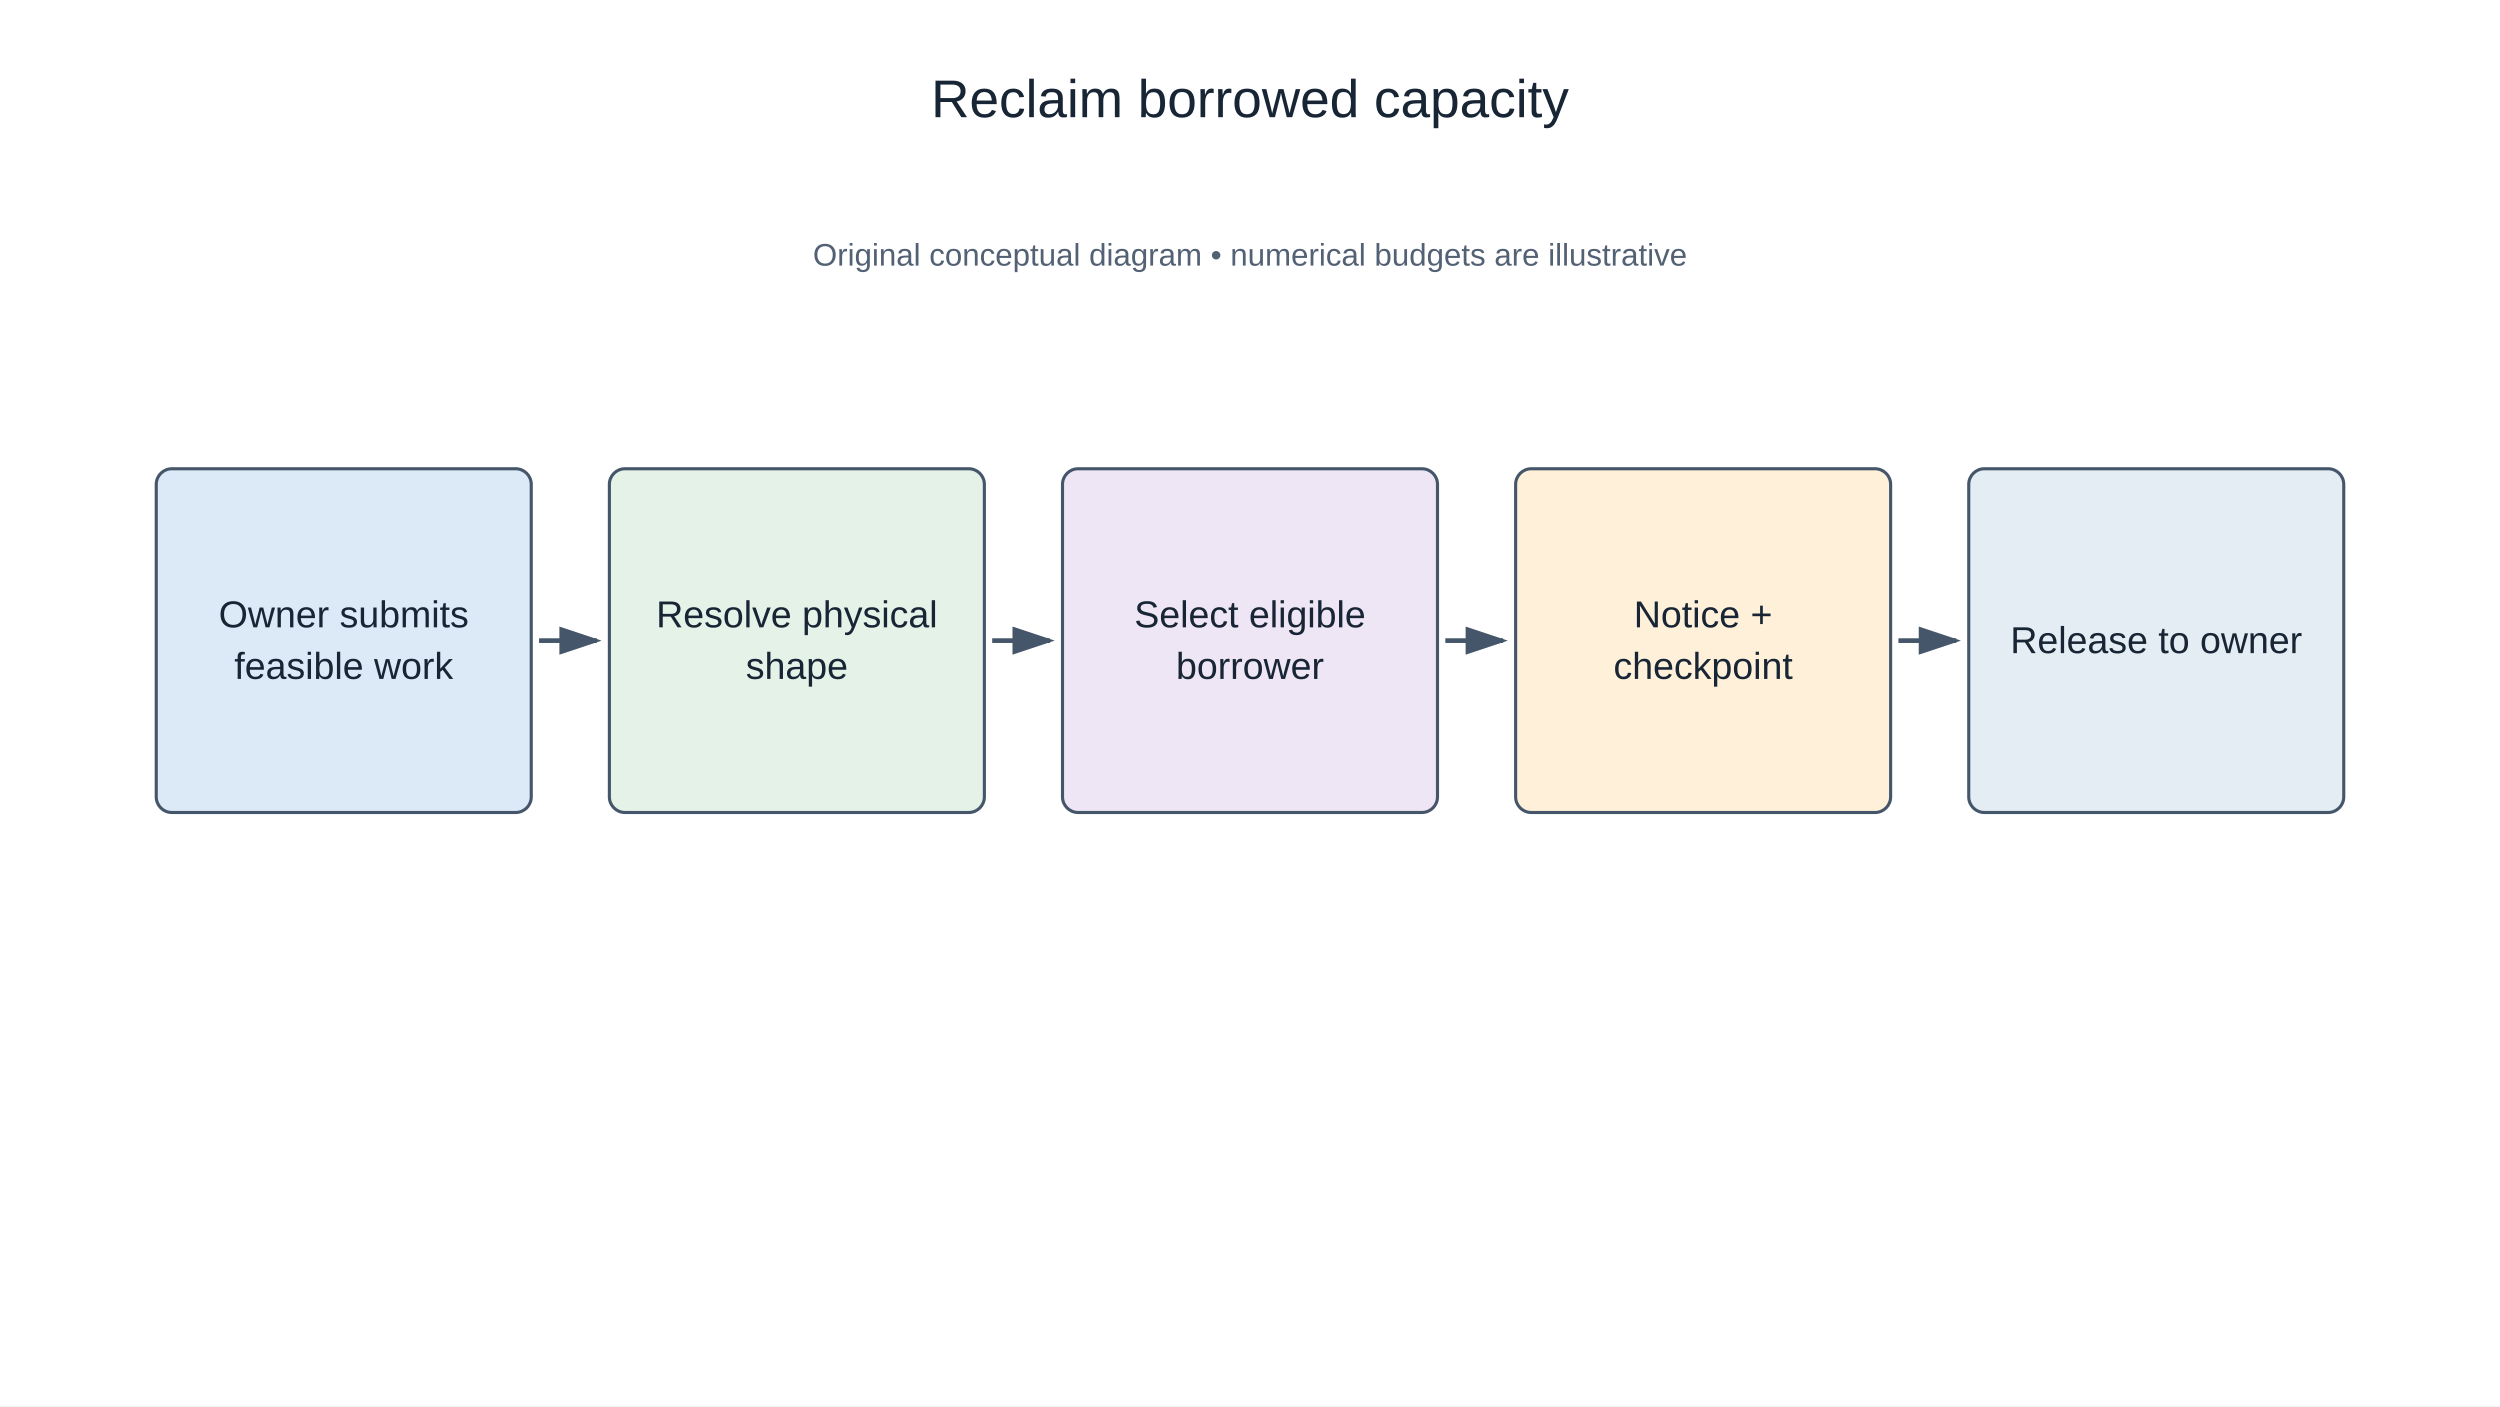
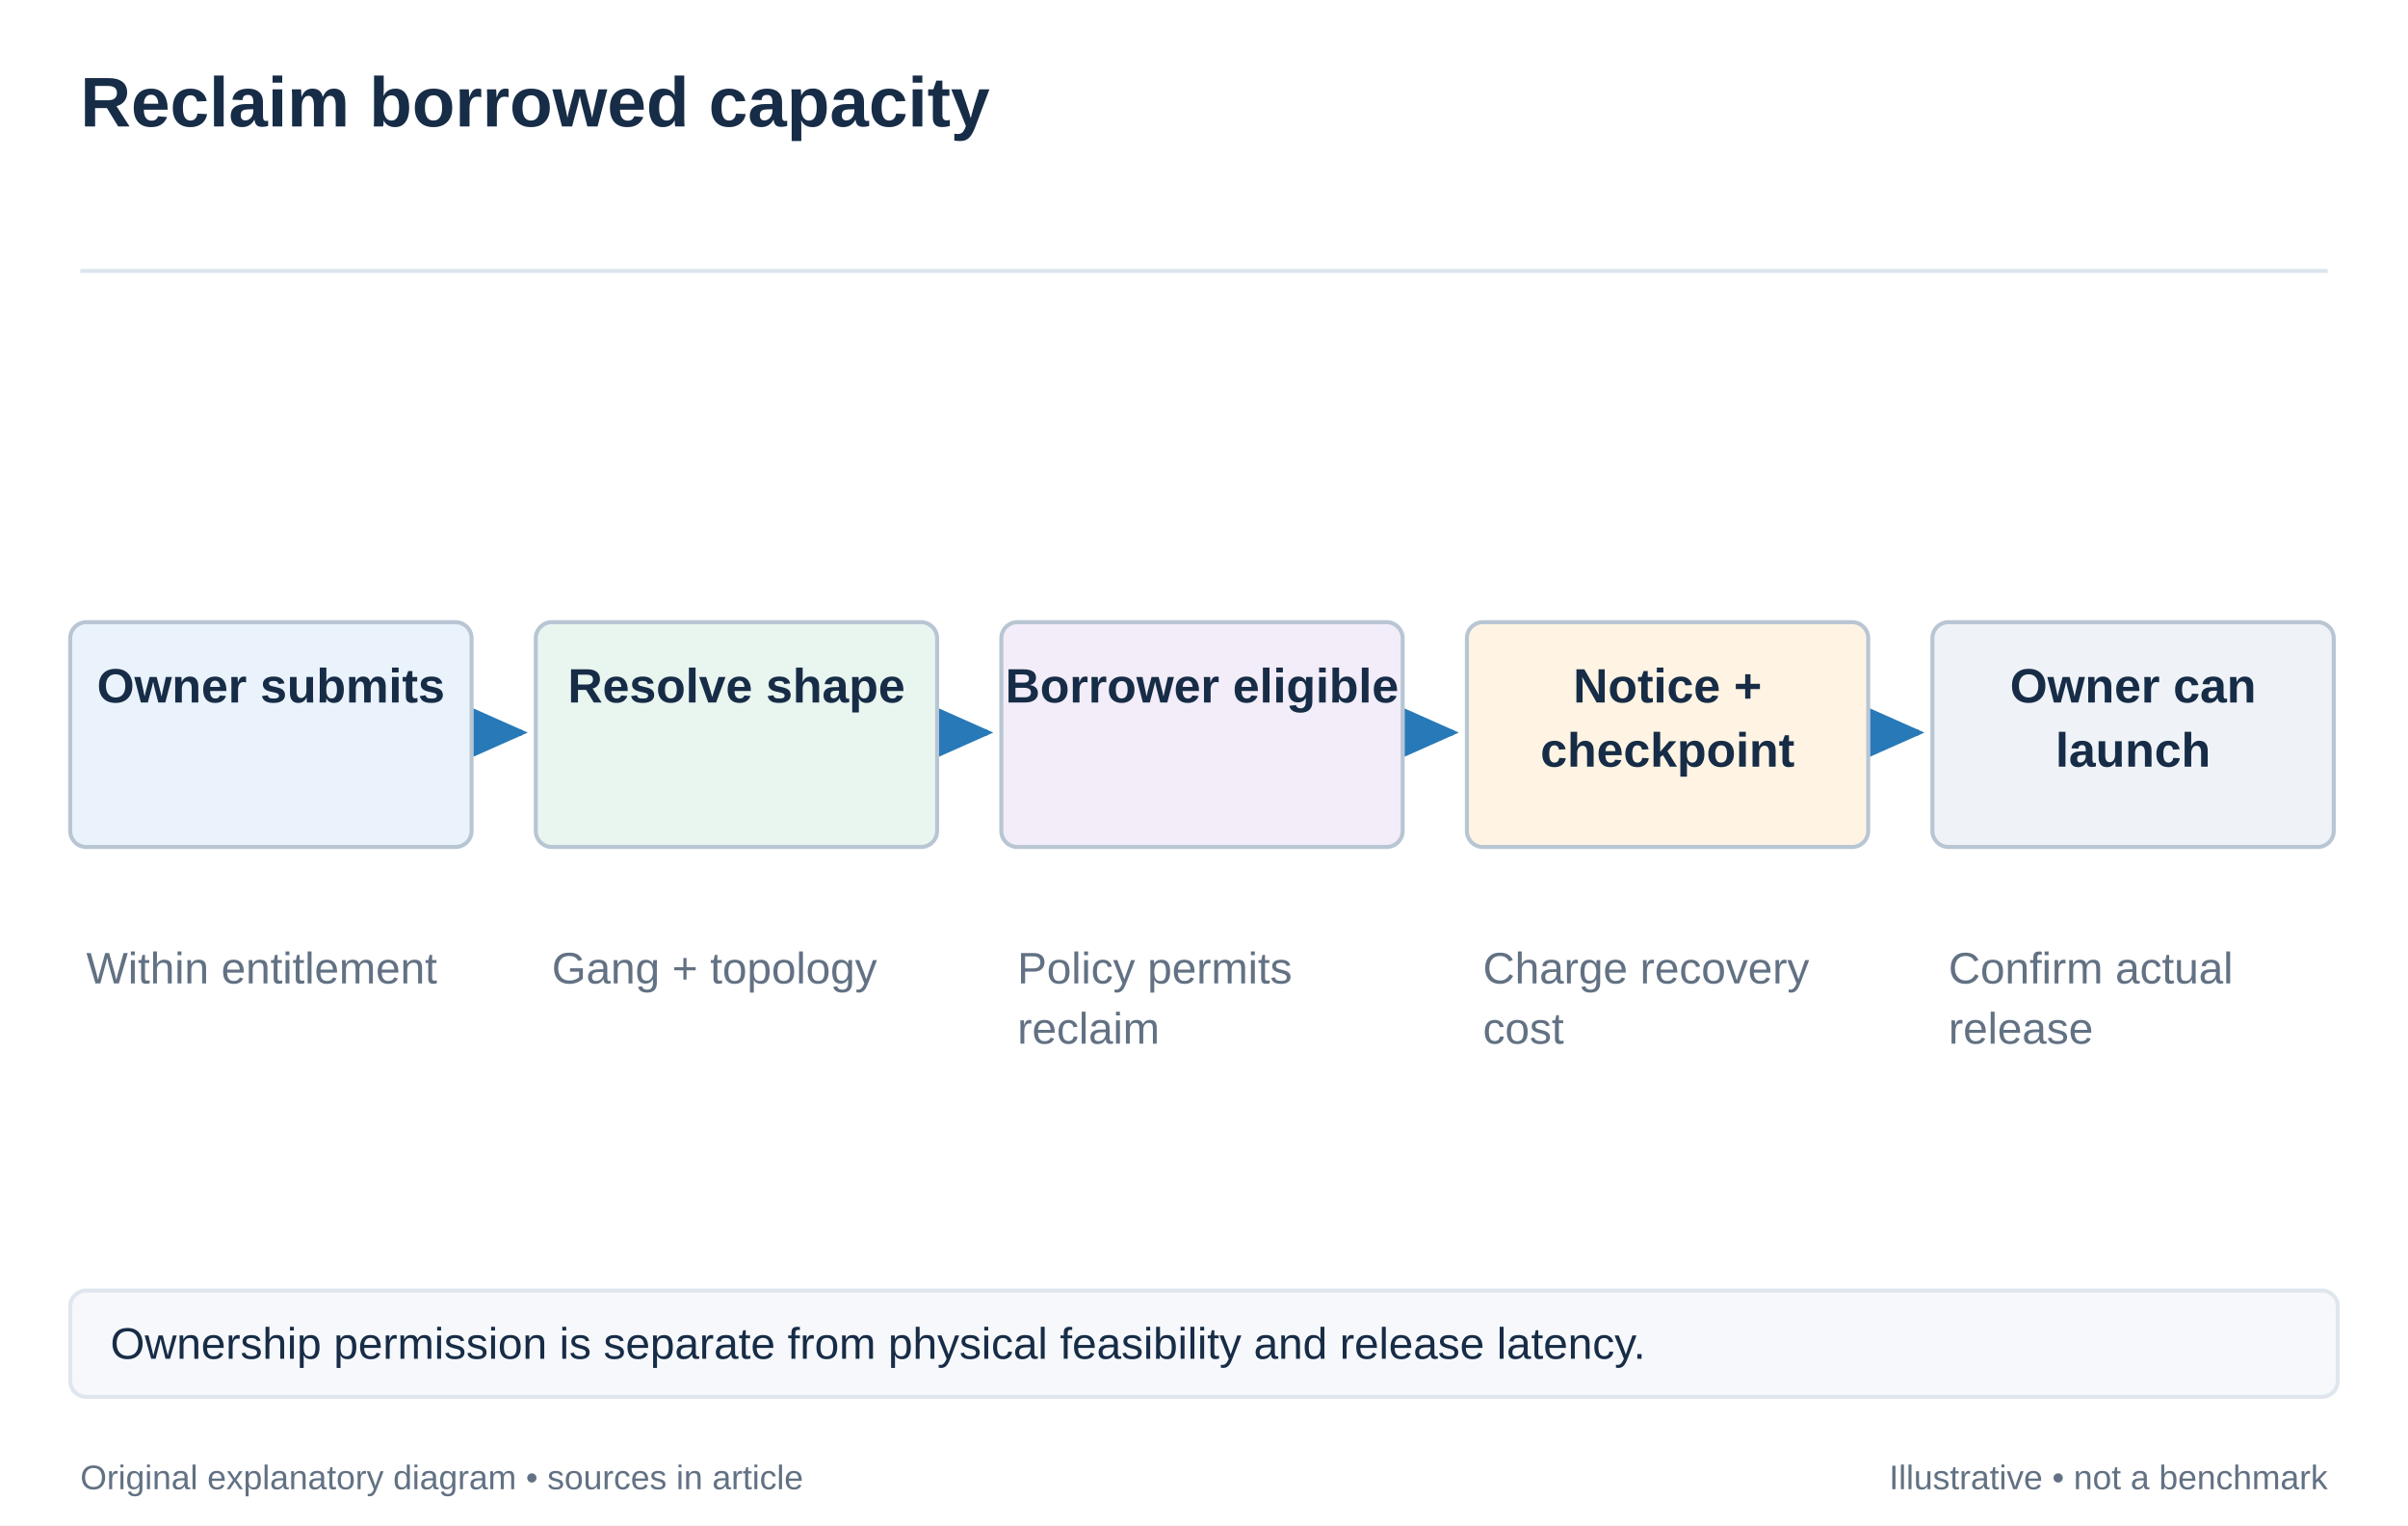
- <svg xmlns="http://www.w3.org/2000/svg" width="1600" height="900" viewBox="0 0 1600 900">
+ <svg xmlns="http://www.w3.org/2000/svg" width="1200" height="760" viewBox="0 0 1200 760">
  <defs>
-     <marker id="a" markerWidth="10" markerHeight="10" refX="8" refY="3" orient="auto">
-       <path d="M0,0 L0,6 L9,3 z" fill="#46566a" />
+     <marker id="a" markerWidth="9" markerHeight="9" refX="8" refY="4" orient="auto-start-reverse">
+       <path d="M0,0 L0,8 L9,4 Z" fill="context-stroke" />
+     </marker>
+     <marker id="a2779b8" markerWidth="9" markerHeight="9" refX="8" refY="4" orient="auto-start-reverse">
+       <path d="M0,0 L0,8 L9,4 Z" fill="#2779b8" />
+     </marker>
+     <marker id="a207b67" markerWidth="9" markerHeight="9" refX="8" refY="4" orient="auto-start-reverse">
+       <path d="M0,0 L0,8 L9,4 Z" fill="#207b67" />
+     </marker>
+     <marker id="a7750a3" markerWidth="9" markerHeight="9" refX="8" refY="4" orient="auto-start-reverse">
+       <path d="M0,0 L0,8 L9,4 Z" fill="#7750a3" />
+     </marker>
+     <marker id="ab16e17" markerWidth="9" markerHeight="9" refX="8" refY="4" orient="auto-start-reverse">
+       <path d="M0,0 L0,8 L9,4 Z" fill="#b16e17" />
+     </marker>
+     <marker id="ab34444" markerWidth="9" markerHeight="9" refX="8" refY="4" orient="auto-start-reverse">
+       <path d="M0,0 L0,8 L9,4 Z" fill="#b34444" />
+     </marker>
+     <marker id="a627183" markerWidth="9" markerHeight="9" refX="8" refY="4" orient="auto-start-reverse">
+       <path d="M0,0 L0,8 L9,4 Z" fill="#627183" />
    </marker>
  </defs>
-   <rect width="1600" height="900" fill="white" />
+   <rect width="1200" height="760" fill="white" />
  <g font-family="Arial, sans-serif">
-     <text x="800" y="75" font-size="34" text-anchor="middle" fill="#182535">Reclaim borrowed capacity</text>
-     <text x="800" y="170" font-size="20" text-anchor="middle" fill="#536174">Original conceptual diagram • numerical budgets are illustrative</text>
-     <rect x="100.0" y="300" width="240" height="220" rx="10" fill="#dceaf8" stroke="#46566a" stroke-width="2" />
-     <text x="220.0" y="401.5" font-size="24" text-anchor="middle" fill="#182535">Owner submits</text>
-     <text x="220.0" y="434.5" font-size="24" text-anchor="middle" fill="#182535">feasible work</text>
-     <rect x="390.0" y="300" width="240" height="220" rx="10" fill="#e4f2e8" stroke="#46566a" stroke-width="2" />
-     <text x="510.0" y="401.5" font-size="24" text-anchor="middle" fill="#182535">Resolve physical</text>
-     <text x="510.0" y="434.5" font-size="24" text-anchor="middle" fill="#182535">shape</text>
-     <path d="M345.0,410 L382.0,410" stroke="#46566a" fill="none" stroke-width="3" marker-end="url(#a)" />
-     <rect x="680.0" y="300" width="240" height="220" rx="10" fill="#eee5f5" stroke="#46566a" stroke-width="2" />
-     <text x="800.0" y="401.5" font-size="24" text-anchor="middle" fill="#182535">Select eligible</text>
-     <text x="800.0" y="434.5" font-size="24" text-anchor="middle" fill="#182535">borrower</text>
-     <path d="M635.0,410 L672.0,410" stroke="#46566a" fill="none" stroke-width="3" marker-end="url(#a)" />
-     <rect x="970.0" y="300" width="240" height="220" rx="10" fill="#fff0d9" stroke="#46566a" stroke-width="2" />
-     <text x="1090.0" y="401.5" font-size="24" text-anchor="middle" fill="#182535">Notice +</text>
-     <text x="1090.0" y="434.5" font-size="24" text-anchor="middle" fill="#182535">checkpoint</text>
-     <path d="M925.0,410 L962.0,410" stroke="#46566a" fill="none" stroke-width="3" marker-end="url(#a)" />
-     <rect x="1260.0" y="300" width="240" height="220" rx="10" fill="#e3edf3" stroke="#46566a" stroke-width="2" />
-     <text x="1380.0" y="418.0" font-size="24" text-anchor="middle" fill="#182535">Release to owner</text>
-     <path d="M1215.0,410 L1252.0,410" stroke="#46566a" fill="none" stroke-width="3" marker-end="url(#a)" />
+     <text x="40" y="63" fill="#172c46" font-size="35" text-anchor="start" font-weight="bold">Reclaim borrowed capacity</text>
+     <path d="M40,135 L1160,135" fill="none" stroke="#dce5ee" stroke-width="2" />
+     <rect x="35" y="310" width="200" height="112" rx="8" fill="#eaf3fb" stroke="#b8c5d3" stroke-width="2" />
+     <text x="135.0" y="350" fill="#172c46" font-size="24" text-anchor="middle" font-weight="bold">Owner submits</text>
+     <text x="43" y="490" fill="#627183" font-size="22" text-anchor="start" font-weight="normal">Within entitlement</text>
+     <rect x="267" y="310" width="200" height="112" rx="8" fill="#e9f5ef" stroke="#b8c5d3" stroke-width="2" />
+     <text x="367.0" y="350" fill="#172c46" font-size="24" text-anchor="middle" font-weight="bold">Resolve shape</text>
+     <path d="M239,365 L260,365" fill="none" stroke="#2779b8" stroke-width="3" marker-end="url(#a2779b8)" />
+     <text x="275" y="490" fill="#627183" font-size="22" text-anchor="start" font-weight="normal">Gang + topology</text>
+     <rect x="499" y="310" width="200" height="112" rx="8" fill="#f2edf8" stroke="#b8c5d3" stroke-width="2" />
+     <text x="599.0" y="350" fill="#172c46" font-size="24" text-anchor="middle" font-weight="bold">Borrower eligible</text>
+     <path d="M471,365 L492,365" fill="none" stroke="#2779b8" stroke-width="3" marker-end="url(#a2779b8)" />
+     <text x="507" y="490" fill="#627183" font-size="22" text-anchor="start" font-weight="normal">Policy permits</text>
+     <text x="507" y="520" fill="#627183" font-size="22" text-anchor="start" font-weight="normal">reclaim</text>
+     <rect x="731" y="310" width="200" height="112" rx="8" fill="#fff4e3" stroke="#b8c5d3" stroke-width="2" />
+     <text x="831.0" y="350" fill="#172c46" font-size="24" text-anchor="middle" font-weight="bold">Notice +</text>
+     <text x="831.0" y="382" fill="#172c46" font-size="24" text-anchor="middle" font-weight="bold">checkpoint</text>
+     <path d="M703,365 L724,365" fill="none" stroke="#2779b8" stroke-width="3" marker-end="url(#a2779b8)" />
+     <text x="739" y="490" fill="#627183" font-size="22" text-anchor="start" font-weight="normal">Charge recovery</text>
+     <text x="739" y="520" fill="#627183" font-size="22" text-anchor="start" font-weight="normal">cost</text>
+     <rect x="963" y="310" width="200" height="112" rx="8" fill="#eff3f7" stroke="#b8c5d3" stroke-width="2" />
+     <text x="1063.0" y="350" fill="#172c46" font-size="24" text-anchor="middle" font-weight="bold">Owner can</text>
+     <text x="1063.0" y="382" fill="#172c46" font-size="24" text-anchor="middle" font-weight="bold">launch</text>
+     <path d="M935,365 L956,365" fill="none" stroke="#2779b8" stroke-width="3" marker-end="url(#a2779b8)" />
+     <text x="971" y="490" fill="#627183" font-size="22" text-anchor="start" font-weight="normal">Confirm actual</text>
+     <text x="971" y="520" fill="#627183" font-size="22" text-anchor="start" font-weight="normal">release</text>
+     <rect x="35" y="643" width="1130" height="53" rx="8" fill="#f6f8fb" stroke="#dfe6ed" stroke-width="2" />
+     <text x="55" y="677" fill="#172c46" font-size="22" text-anchor="start" font-weight="normal">Ownership permission is separate from physical feasibility and release latency.</text>
+     <text x="40" y="742" fill="#627183" font-size="17" text-anchor="start" font-weight="normal">Original explanatory diagram • sources in article</text>
+     <text x="1160" y="742" fill="#627183" font-size="17" text-anchor="end" font-weight="normal">Illustrative • not a benchmark</text>
  </g>
</svg>
